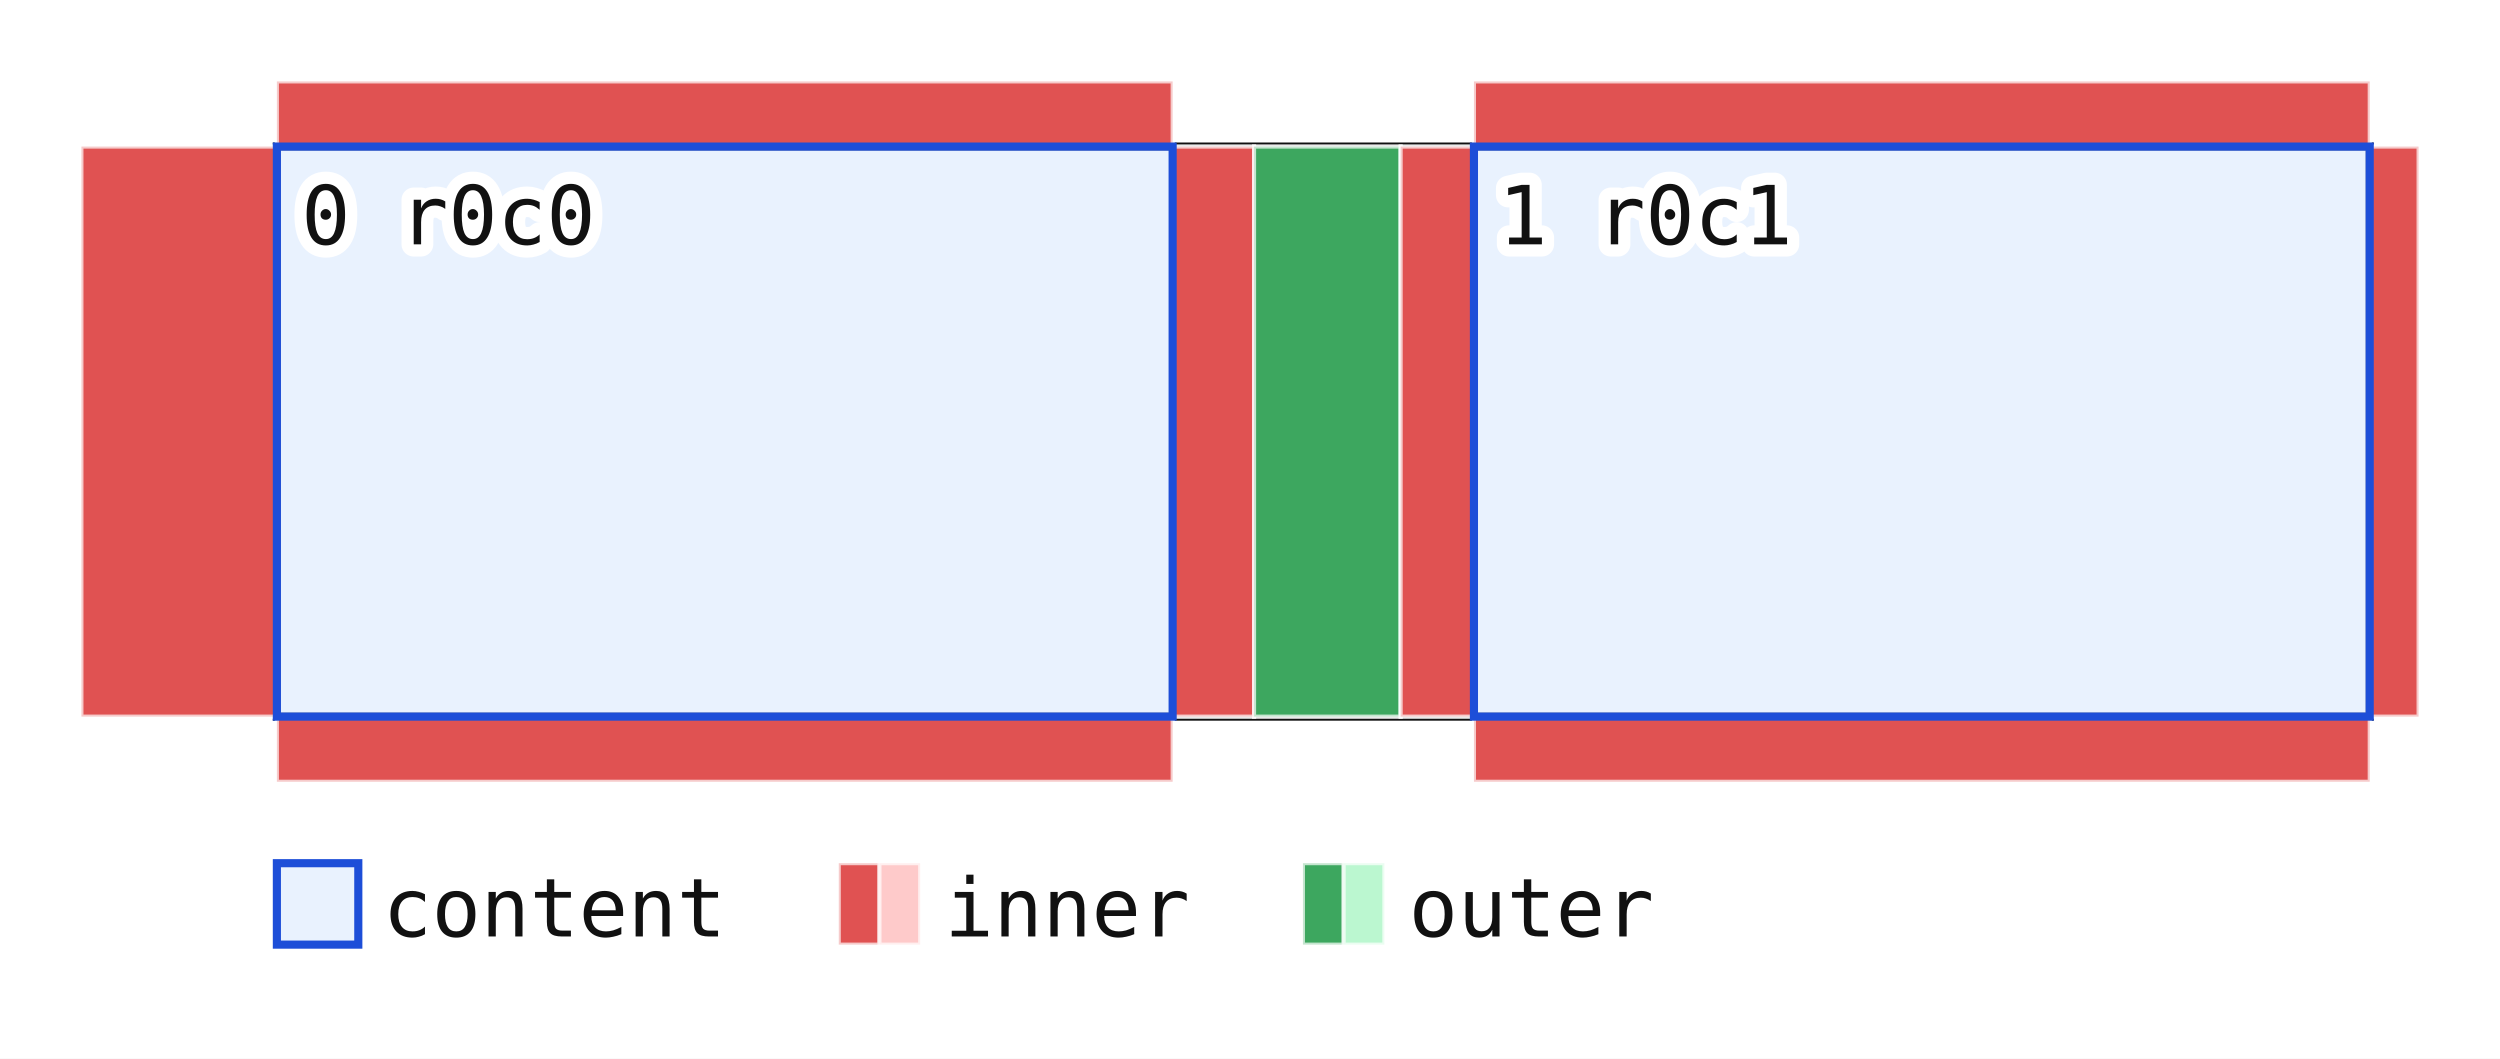
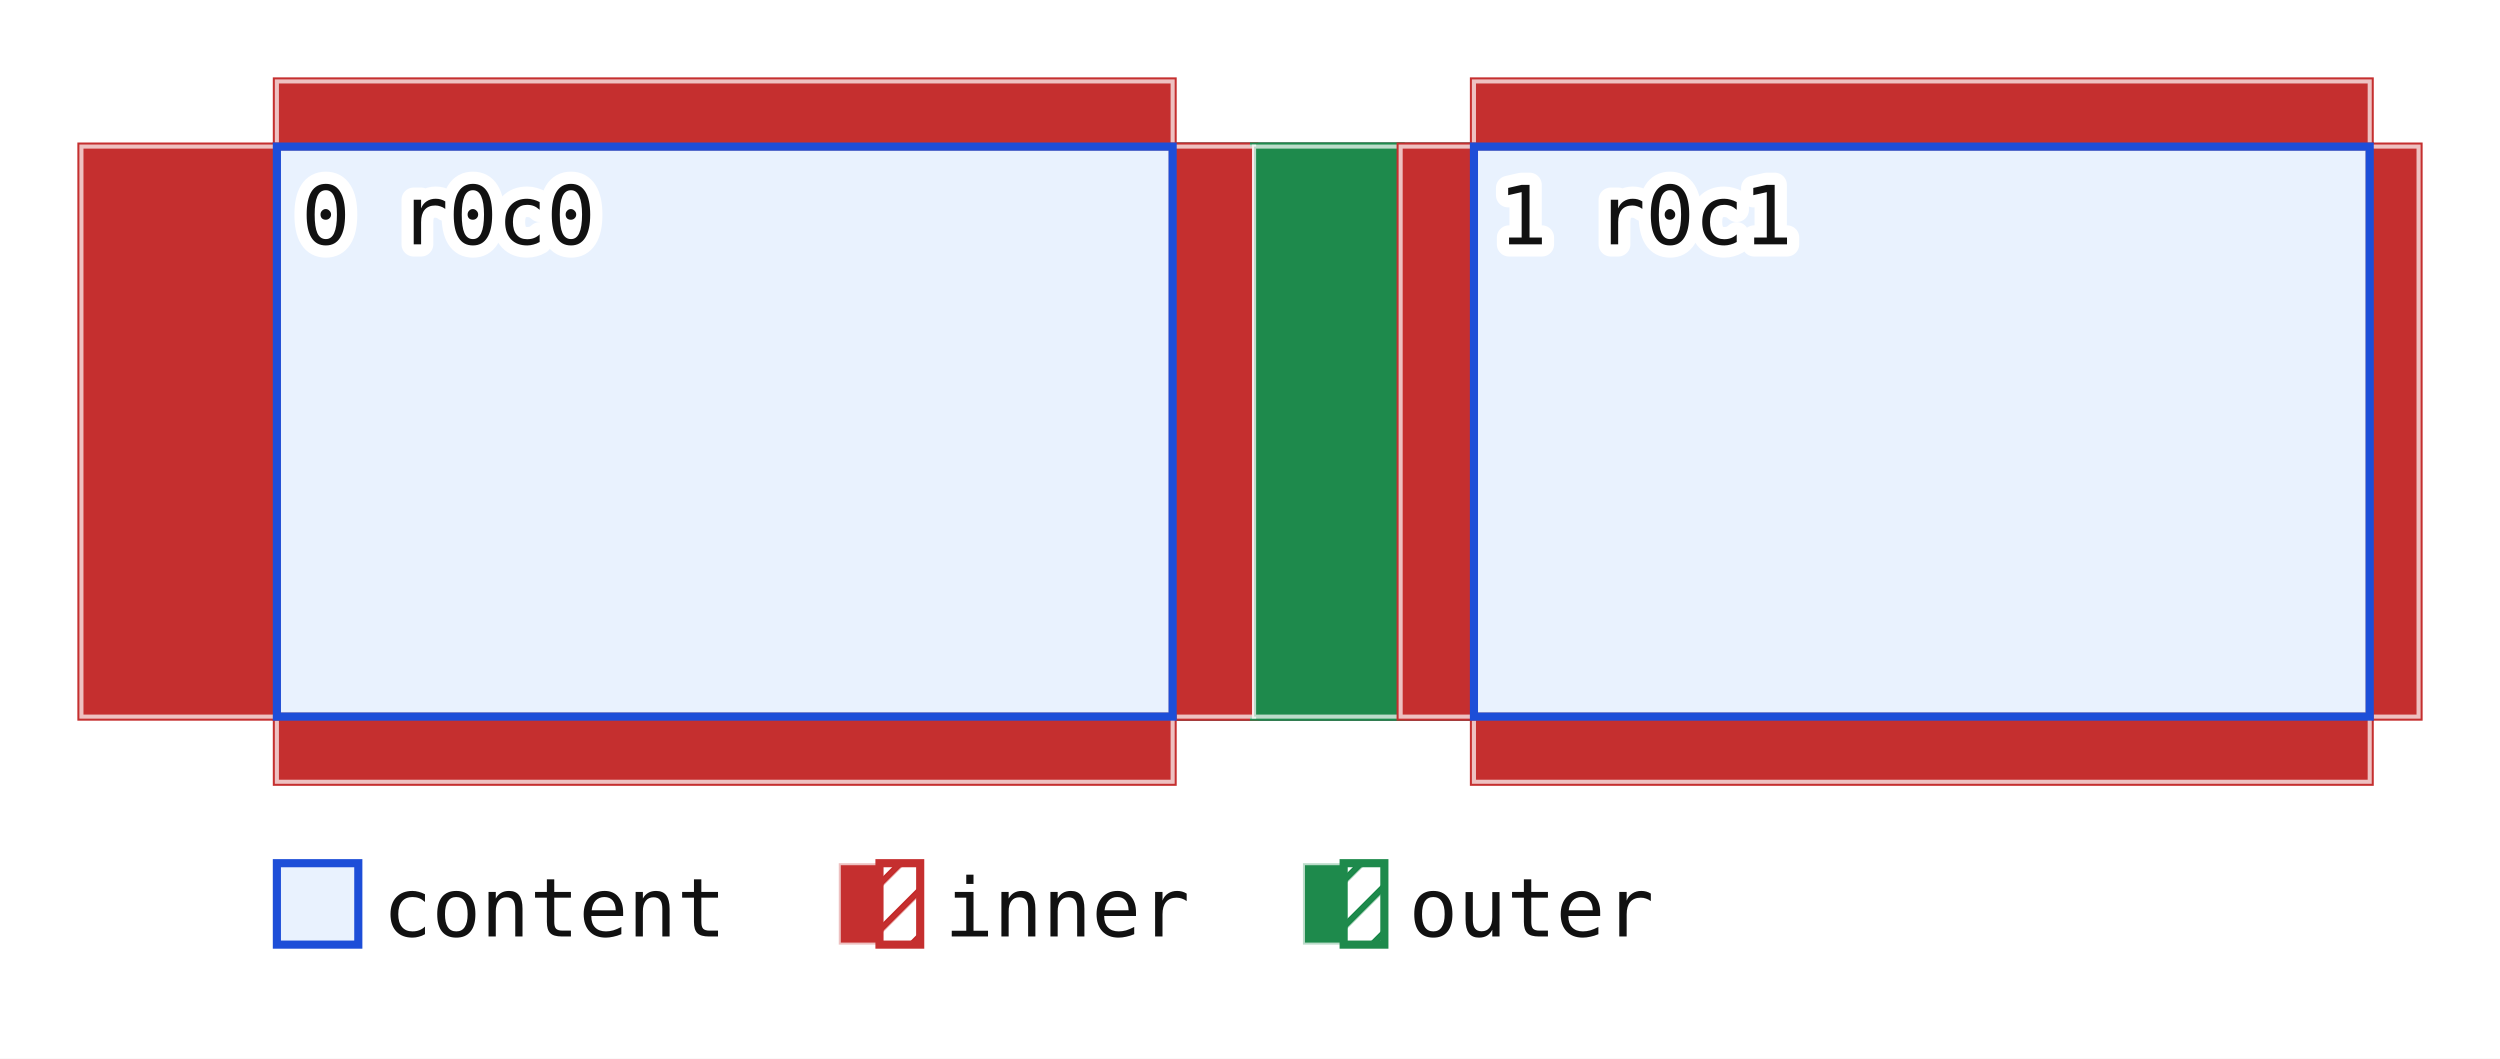
<svg xmlns="http://www.w3.org/2000/svg" viewBox="-34 -18 307 130" font-family="monospace" font-size="10">
+   <defs>
+     <pattern id="hatch-i0" patternUnits="userSpaceOnUse" width="4" height="4" patternTransform="rotate(45)">
+       <rect width="4" height="4" fill="#ffffff" />
+       <line x1="0" y1="0" x2="0" y2="4" stroke="#c52f2f" stroke-width="1.6" />
+     </pattern>
+     <pattern id="hatch-o0" patternUnits="userSpaceOnUse" width="4" height="4" patternTransform="rotate(45)">
+       <rect width="4" height="4" fill="#ffffff" />
+       <line x1="0" y1="0" x2="0" y2="4" stroke="#1e8a4c" stroke-width="1.6" />
+     </pattern>
+   </defs>
  <rect x="-34" y="-18" width="307" height="130" fill="#ffffff" />
  <rect x="0" y="0" width="257" height="70" fill="none" stroke="#111111" stroke-width="1" />
-   <rect x="0" y="-8" width="110" height="8" fill="#fecaca" stroke="#ffffff" stroke-width="0.5" stroke-opacity="0.7" />
-   <rect x="0" y="-8" width="110" height="8" fill="#e05252" stroke="#ffffff" stroke-width="0.5" stroke-opacity="0.7" />
-   <rect x="110" y="0" width="10" height="70" fill="#fecaca" stroke="#ffffff" stroke-width="0.5" stroke-opacity="0.7" />
-   <rect x="120" y="0" width="18" height="70" fill="#bbf7d0" stroke="#ffffff" stroke-width="0.5" stroke-opacity="0.7" />
-   <rect x="110" y="0" width="10" height="70" fill="#e05252" stroke="#ffffff" stroke-width="0.5" stroke-opacity="0.7" />
-   <rect x="120" y="0" width="18" height="70" fill="#3da75f" stroke="#ffffff" stroke-width="0.5" stroke-opacity="0.7" />
-   <rect x="0" y="70" width="110" height="8" fill="#fecaca" stroke="#ffffff" stroke-width="0.5" stroke-opacity="0.7" />
-   <rect x="0" y="70" width="110" height="8" fill="#e05252" stroke="#ffffff" stroke-width="0.5" stroke-opacity="0.7" />
-   <rect x="-24" y="0" width="24" height="70" fill="#fecaca" stroke="#ffffff" stroke-width="0.5" stroke-opacity="0.7" />
-   <rect x="-24" y="0" width="24" height="70" fill="#e05252" stroke="#ffffff" stroke-width="0.5" stroke-opacity="0.7" />
+   <rect x="0" y="-8" width="110" height="8" fill="url(#hatch-i0)" stroke="#c52f2f" stroke-width="1" />
+   <rect x="0" y="-8" width="110" height="8" fill="#c52f2f" stroke="#ffffff" stroke-width="0.5" stroke-opacity="0.7" />
+   <rect x="110" y="0" width="10" height="70" fill="url(#hatch-i0)" stroke="#c52f2f" stroke-width="1" />
+   <rect x="120" y="0" width="18" height="70" fill="url(#hatch-o0)" stroke="#1e8a4c" stroke-width="1" />
+   <rect x="110" y="0" width="10" height="70" fill="#c52f2f" stroke="#ffffff" stroke-width="0.5" stroke-opacity="0.7" />
+   <rect x="120" y="0" width="18" height="70" fill="#1e8a4c" stroke="#ffffff" stroke-width="0.5" stroke-opacity="0.7" />
+   <rect x="0" y="70" width="110" height="8" fill="url(#hatch-i0)" stroke="#c52f2f" stroke-width="1" />
+   <rect x="0" y="70" width="110" height="8" fill="#c52f2f" stroke="#ffffff" stroke-width="0.5" stroke-opacity="0.7" />
+   <rect x="-24" y="0" width="24" height="70" fill="url(#hatch-i0)" stroke="#c52f2f" stroke-width="1" />
+   <rect x="-24" y="0" width="24" height="70" fill="#c52f2f" stroke="#ffffff" stroke-width="0.5" stroke-opacity="0.7" />
  <rect x="0" y="0" width="110" height="70" fill="#dbeafe" fill-opacity="0.6" stroke="#1d4ed8" />
  <text x="3" y="12" fill="#111111" stroke="#ffffff" stroke-width="3" stroke-linejoin="round" paint-order="stroke">0 r0c0</text>
-   <rect x="147" y="-8" width="110" height="8" fill="#fecaca" stroke="#ffffff" stroke-width="0.5" stroke-opacity="0.7" />
-   <rect x="147" y="-8" width="110" height="8" fill="#e05252" stroke="#ffffff" stroke-width="0.5" stroke-opacity="0.7" />
-   <rect x="257" y="0" width="6" height="70" fill="#fecaca" stroke="#ffffff" stroke-width="0.5" stroke-opacity="0.7" />
-   <rect x="257" y="0" width="6" height="70" fill="#e05252" stroke="#ffffff" stroke-width="0.5" stroke-opacity="0.7" />
-   <rect x="147" y="70" width="110" height="8" fill="#fecaca" stroke="#ffffff" stroke-width="0.5" stroke-opacity="0.7" />
-   <rect x="147" y="70" width="110" height="8" fill="#e05252" stroke="#ffffff" stroke-width="0.5" stroke-opacity="0.7" />
-   <rect x="138" y="0" width="9" height="70" fill="#fecaca" stroke="#ffffff" stroke-width="0.5" stroke-opacity="0.7" />
-   <rect x="138" y="0" width="9" height="70" fill="#e05252" stroke="#ffffff" stroke-width="0.5" stroke-opacity="0.7" />
+   <rect x="147" y="-8" width="110" height="8" fill="url(#hatch-i0)" stroke="#c52f2f" stroke-width="1" />
+   <rect x="147" y="-8" width="110" height="8" fill="#c52f2f" stroke="#ffffff" stroke-width="0.5" stroke-opacity="0.7" />
+   <rect x="257" y="0" width="6" height="70" fill="url(#hatch-i0)" stroke="#c52f2f" stroke-width="1" />
+   <rect x="257" y="0" width="6" height="70" fill="#c52f2f" stroke="#ffffff" stroke-width="0.5" stroke-opacity="0.7" />
+   <rect x="147" y="70" width="110" height="8" fill="url(#hatch-i0)" stroke="#c52f2f" stroke-width="1" />
+   <rect x="147" y="70" width="110" height="8" fill="#c52f2f" stroke="#ffffff" stroke-width="0.5" stroke-opacity="0.7" />
+   <rect x="138" y="0" width="9" height="70" fill="url(#hatch-i0)" stroke="#c52f2f" stroke-width="1" />
+   <rect x="138" y="0" width="9" height="70" fill="#c52f2f" stroke="#ffffff" stroke-width="0.5" stroke-opacity="0.7" />
  <rect x="147" y="0" width="110" height="70" fill="#dbeafe" fill-opacity="0.6" stroke="#1d4ed8" />
  <text x="150" y="12" fill="#111111" stroke="#ffffff" stroke-width="3" stroke-linejoin="round" paint-order="stroke">1 r0c1</text>
  <rect x="0" y="88" width="10" height="10" fill="#dbeafe" fill-opacity="0.6" stroke="#1d4ed8" />
  <text x="13" y="97" fill="#111111" stroke="#ffffff" stroke-width="3" stroke-linejoin="round" paint-order="stroke">content</text>
-   <rect x="69" y="88" width="5" height="10" fill="#e05252" stroke="#ffffff" stroke-width="0.5" stroke-opacity="0.7" />
-   <rect x="74" y="88" width="5" height="10" fill="#fecaca" stroke="#ffffff" stroke-width="0.5" stroke-opacity="0.7" />
+   <rect x="69" y="88" width="5" height="10" fill="#c52f2f" stroke="#ffffff" stroke-width="0.5" stroke-opacity="0.7" />
+   <rect x="74" y="88" width="5" height="10" fill="url(#hatch-i0)" stroke="#c52f2f" stroke-width="1" />
  <text x="82" y="97" fill="#111111" stroke="#ffffff" stroke-width="3" stroke-linejoin="round" paint-order="stroke">inner</text>
-   <rect x="126" y="88" width="5" height="10" fill="#3da75f" stroke="#ffffff" stroke-width="0.5" stroke-opacity="0.7" />
-   <rect x="131" y="88" width="5" height="10" fill="#bbf7d0" stroke="#ffffff" stroke-width="0.5" stroke-opacity="0.7" />
+   <rect x="126" y="88" width="5" height="10" fill="#1e8a4c" stroke="#ffffff" stroke-width="0.5" stroke-opacity="0.7" />
+   <rect x="131" y="88" width="5" height="10" fill="url(#hatch-o0)" stroke="#1e8a4c" stroke-width="1" />
  <text x="139" y="97" fill="#111111" stroke="#ffffff" stroke-width="3" stroke-linejoin="round" paint-order="stroke">outer</text>
</svg>
